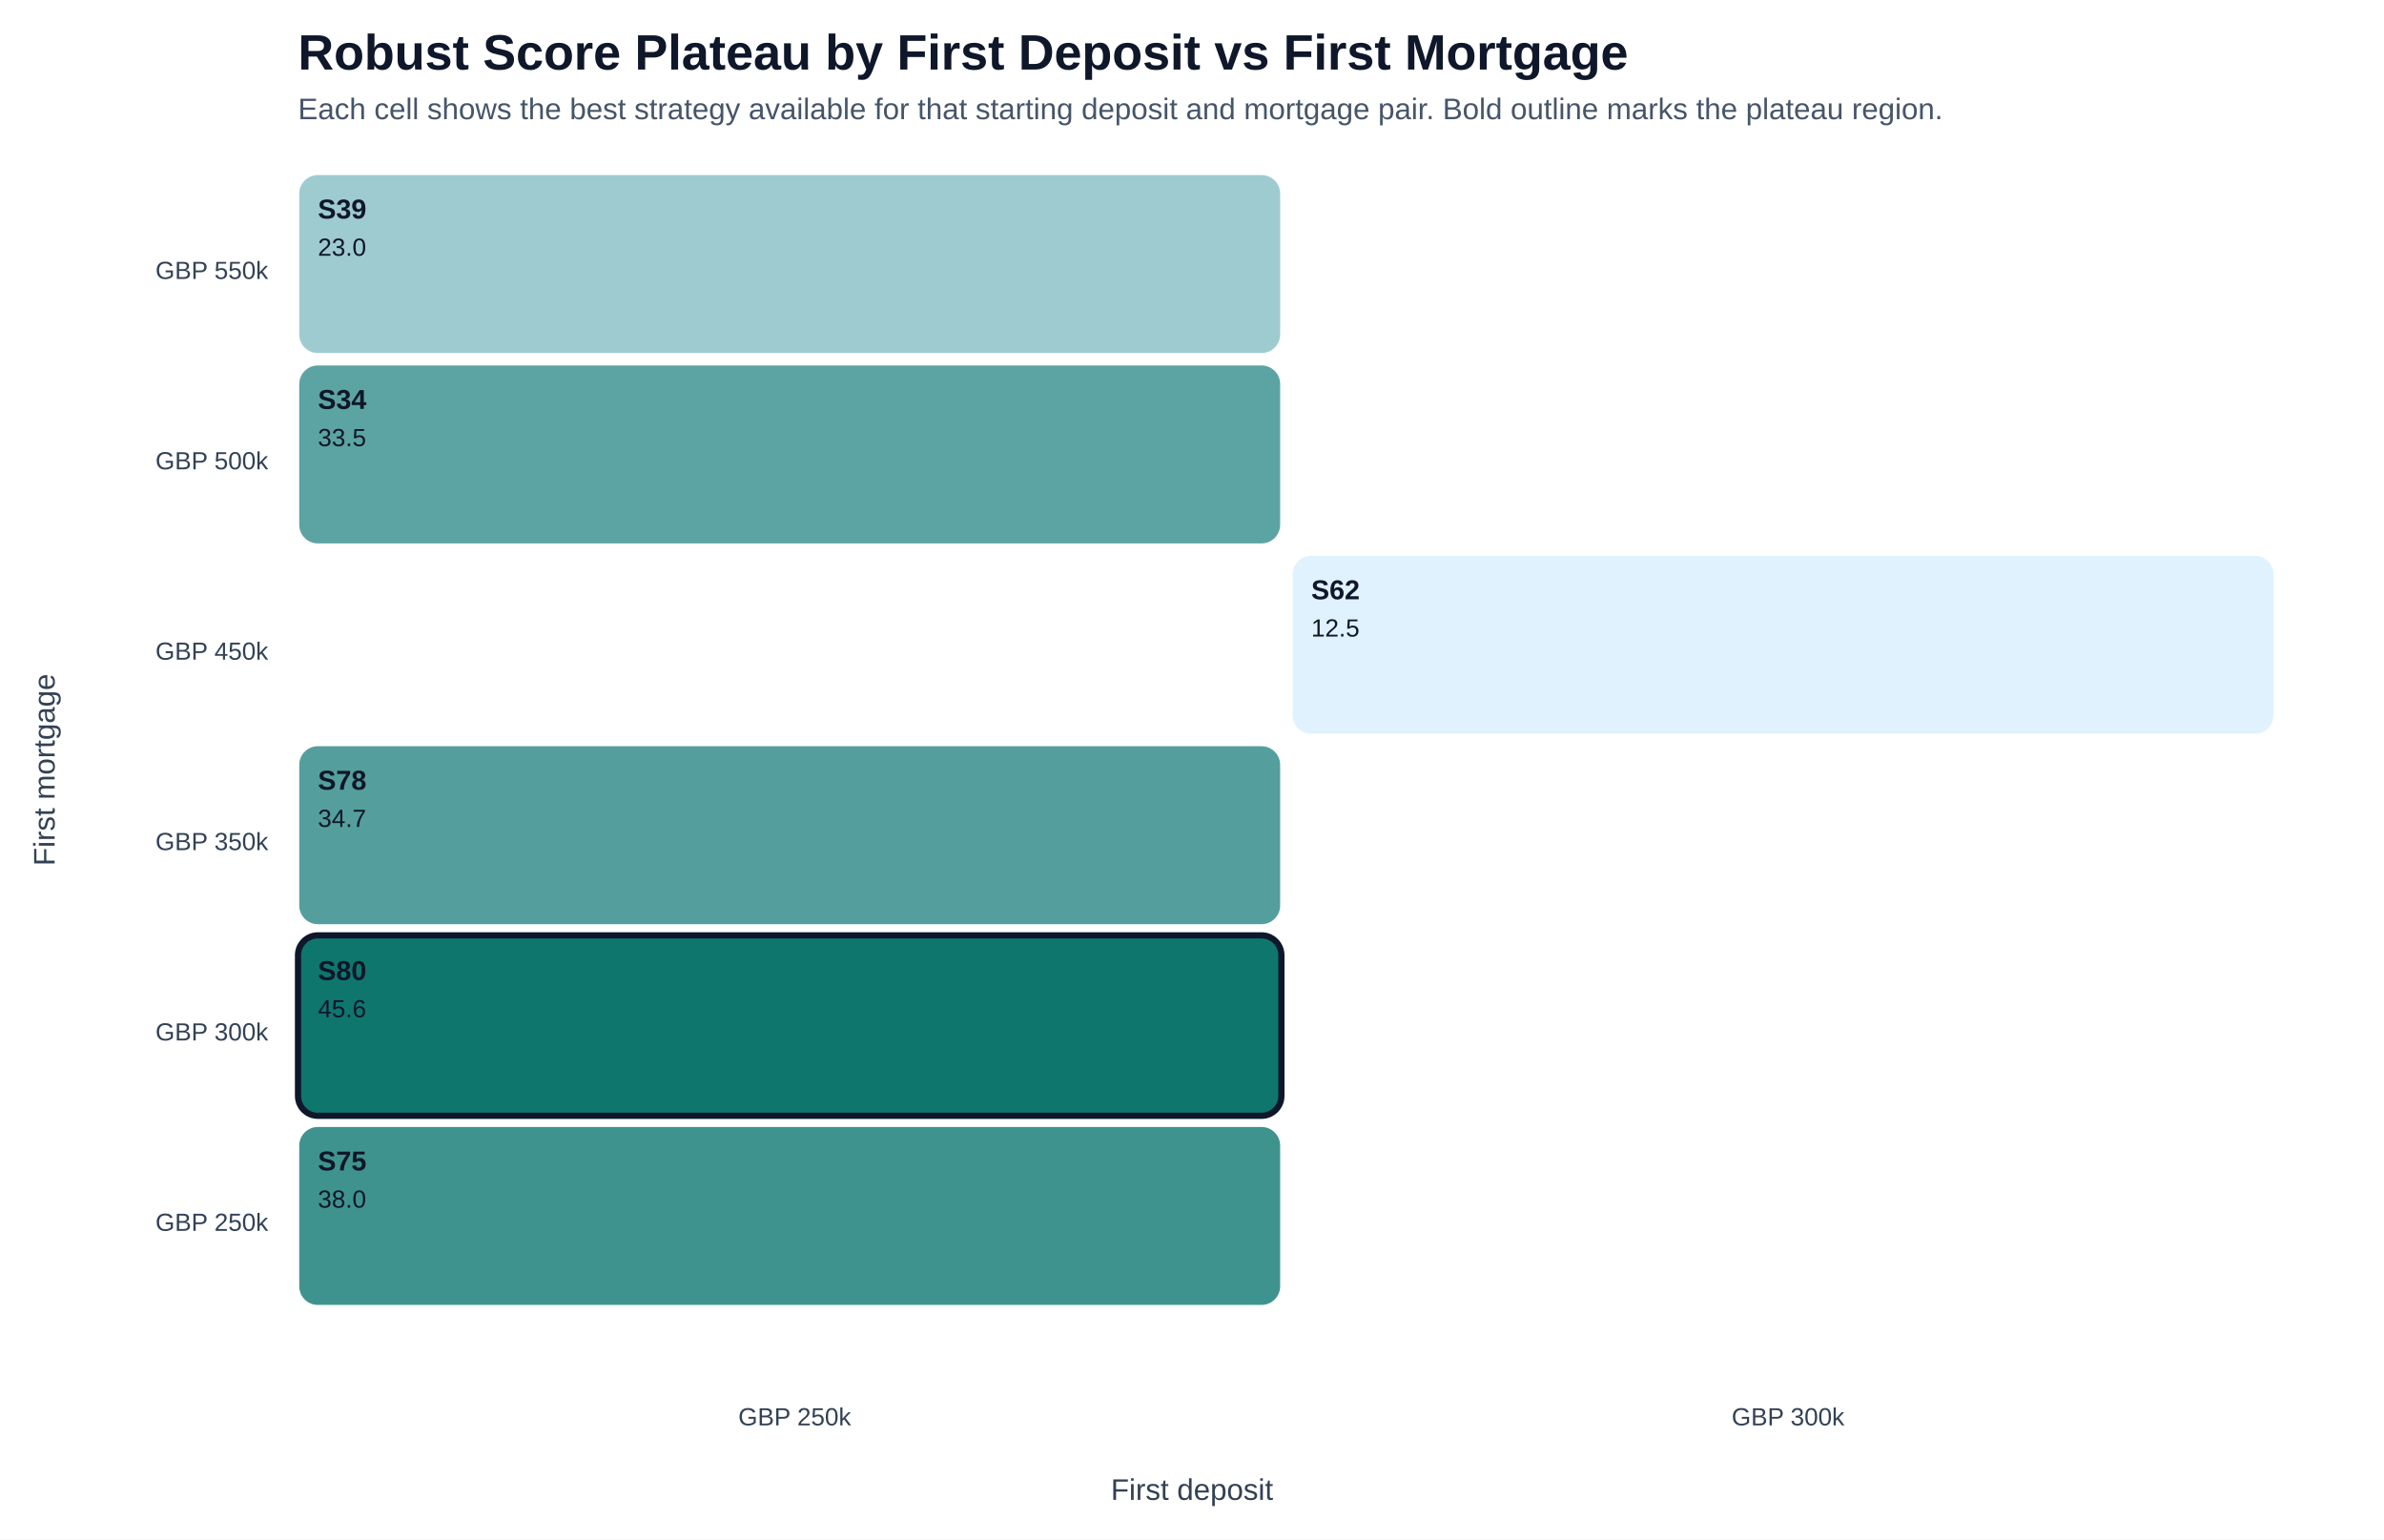
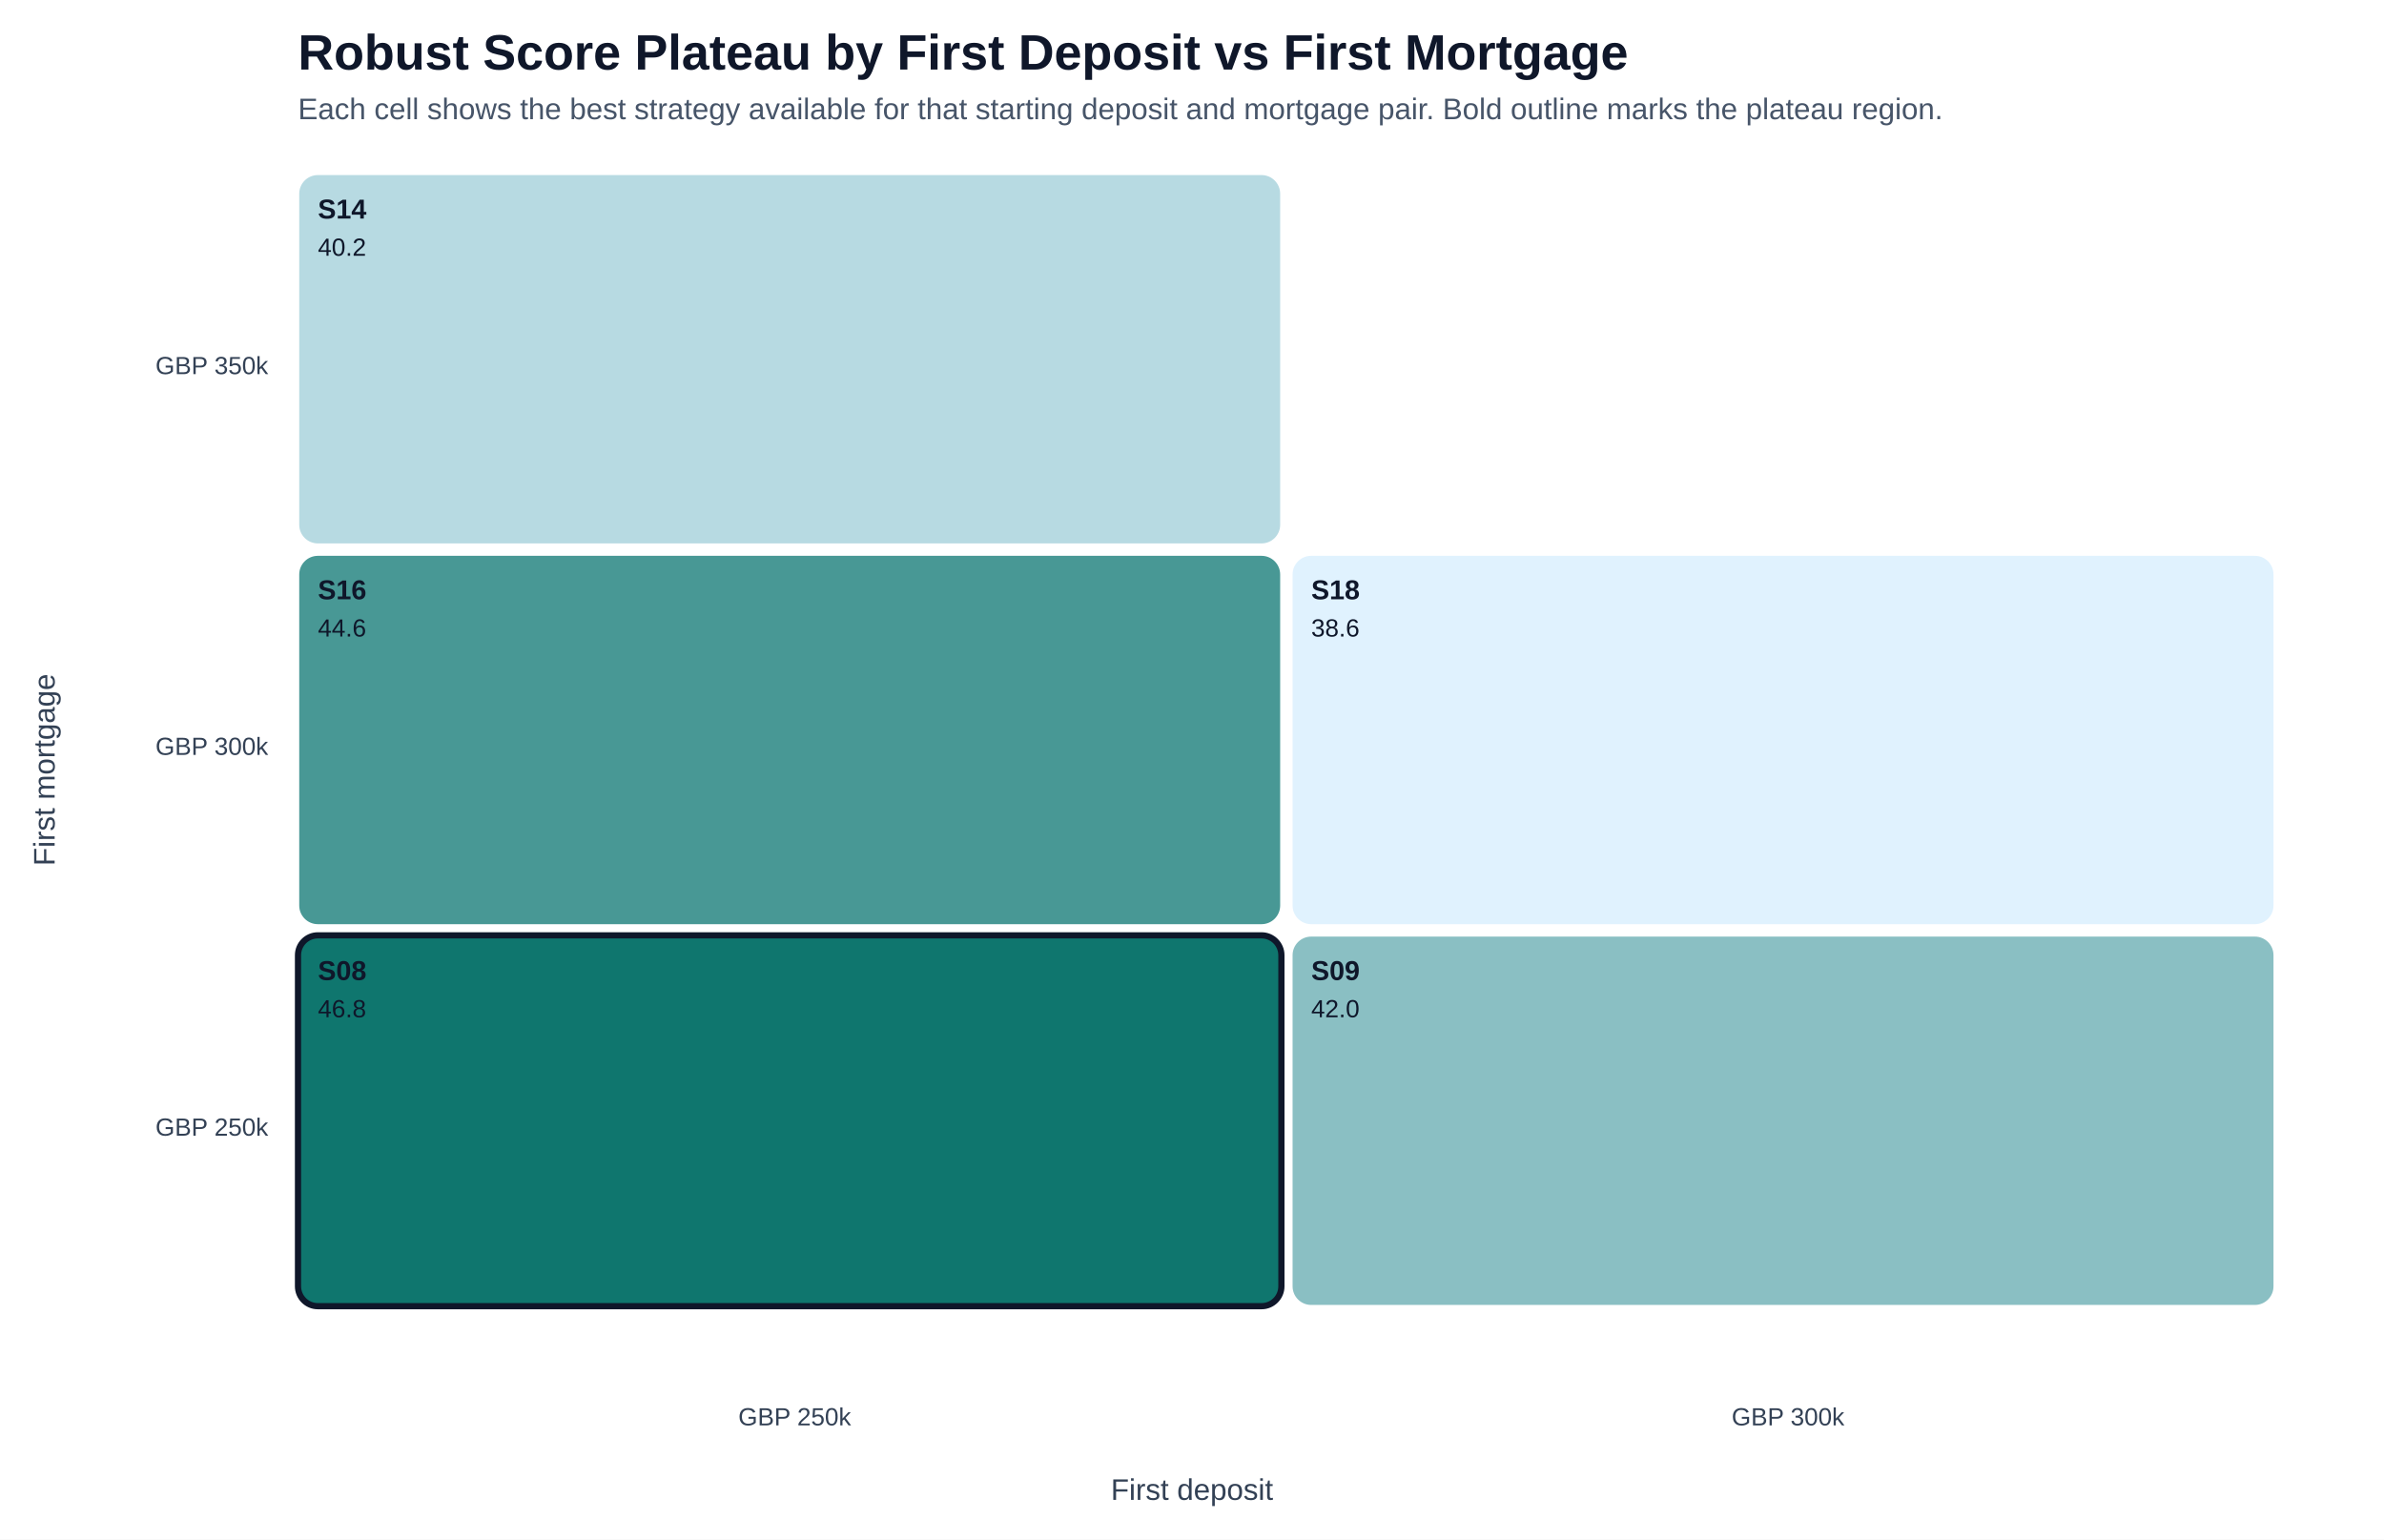
<svg xmlns="http://www.w3.org/2000/svg" width="960" height="620" viewBox="0 0 960 620">
  <rect width="960" height="620" fill="#ffffff" />
  <text x="120" y="28" font-size="20" font-family="Arial, sans-serif" font-weight="700" fill="#0f172a">Robust Score Plateau by First Deposit vs First Mortgage</text>
  <text x="120" y="48" font-size="12" font-family="Arial, sans-serif" fill="#475569">Each cell shows the best strategy available for that starting deposit and mortgage pair. Bold outline marks the plateau region.</text>
-   <rect x="120" y="453.333" width="396" height="72.667" rx="8" fill="rgb(63, 147, 143)" stroke="#ffffff" stroke-width="1" />
-   <text x="128" y="471.333" font-size="11" font-family="Arial, sans-serif" font-weight="700" fill="#0f172a">S75</text>
-   <text x="128" y="486.333" font-size="10" font-family="Arial, sans-serif" fill="#0f172a">38.0</text>
-   <rect x="120" y="376.667" width="396" height="72.667" rx="8" fill="rgb(15, 118, 110)" stroke="#0f172a" stroke-width="2.5" />
-   <text x="128" y="394.667" font-size="11" font-family="Arial, sans-serif" font-weight="700" fill="#0f172a">S80</text>
-   <text x="128" y="409.667" font-size="10" font-family="Arial, sans-serif" fill="#0f172a">45.6</text>
-   <rect x="120" y="300" width="396" height="72.667" rx="8" fill="rgb(84, 159, 157)" stroke="#ffffff" stroke-width="1" />
-   <text x="128" y="318" font-size="11" font-family="Arial, sans-serif" font-weight="700" fill="#0f172a">S78</text>
-   <text x="128" y="333" font-size="10" font-family="Arial, sans-serif" fill="#0f172a">34.7</text>
-   <rect x="120" y="146.667" width="396" height="72.667" rx="8" fill="rgb(92, 164, 163)" stroke="#ffffff" stroke-width="1" />
-   <text x="128" y="164.667" font-size="11" font-family="Arial, sans-serif" font-weight="700" fill="#0f172a">S34</text>
-   <text x="128" y="179.667" font-size="10" font-family="Arial, sans-serif" fill="#0f172a">33.5</text>
-   <rect x="120" y="70" width="396" height="72.667" rx="8" fill="rgb(158, 203, 208)" stroke="#ffffff" stroke-width="1" />
-   <text x="128" y="88" font-size="11" font-family="Arial, sans-serif" font-weight="700" fill="#0f172a">S39</text>
-   <text x="128" y="103" font-size="10" font-family="Arial, sans-serif" fill="#0f172a">23.0</text>
-   <rect x="520" y="223.333" width="396" height="72.667" rx="8" fill="rgb(224, 242, 254)" stroke="#ffffff" stroke-width="1" />
-   <text x="528" y="241.333" font-size="11" font-family="Arial, sans-serif" font-weight="700" fill="#0f172a">S62</text>
-   <text x="528" y="256.333" font-size="10" font-family="Arial, sans-serif" fill="#0f172a">12.5</text>
+   <rect x="120" y="376.667" width="396" height="149.333" rx="8" fill="rgb(15, 118, 110)" stroke="#0f172a" stroke-width="2.5" />
+   <text x="128" y="394.667" font-size="11" font-family="Arial, sans-serif" font-weight="700" fill="#0f172a">S08</text>
+   <text x="128" y="409.667" font-size="10" font-family="Arial, sans-serif" fill="#0f172a">46.8</text>
+   <rect x="120" y="223.333" width="396" height="149.333" rx="8" fill="rgb(72, 152, 149)" stroke="#ffffff" stroke-width="1" />
+   <text x="128" y="241.333" font-size="11" font-family="Arial, sans-serif" font-weight="700" fill="#0f172a">S16</text>
+   <text x="128" y="256.333" font-size="10" font-family="Arial, sans-serif" fill="#0f172a">44.6</text>
+   <rect x="120" y="70" width="396" height="149.333" rx="8" fill="rgb(183, 218, 226)" stroke="#ffffff" stroke-width="1" />
+   <text x="128" y="88" font-size="11" font-family="Arial, sans-serif" font-weight="700" fill="#0f172a">S14</text>
+   <text x="128" y="103" font-size="10" font-family="Arial, sans-serif" fill="#0f172a">40.2</text>
+   <rect x="520" y="376.667" width="396" height="149.333" rx="8" fill="rgb(138, 191, 195)" stroke="#ffffff" stroke-width="1" />
+   <text x="528" y="394.667" font-size="11" font-family="Arial, sans-serif" font-weight="700" fill="#0f172a">S09</text>
+   <text x="528" y="409.667" font-size="10" font-family="Arial, sans-serif" fill="#0f172a">42.0</text>
+   <rect x="520" y="223.333" width="396" height="149.333" rx="8" fill="rgb(224, 242, 254)" stroke="#ffffff" stroke-width="1" />
+   <text x="528" y="241.333" font-size="11" font-family="Arial, sans-serif" font-weight="700" fill="#0f172a">S18</text>
+   <text x="528" y="256.333" font-size="10" font-family="Arial, sans-serif" fill="#0f172a">38.6</text>
  <text x="320" y="574" text-anchor="middle" font-size="10" font-family="Arial, sans-serif" fill="#334155">GBP 250k</text>
  <text x="720" y="574" text-anchor="middle" font-size="10" font-family="Arial, sans-serif" fill="#334155">GBP 300k</text>
-   <text x="108" y="112.333" text-anchor="end" font-size="10" font-family="Arial, sans-serif" fill="#334155">GBP 550k</text>
-   <text x="108" y="189" text-anchor="end" font-size="10" font-family="Arial, sans-serif" fill="#334155">GBP 500k</text>
-   <text x="108" y="265.667" text-anchor="end" font-size="10" font-family="Arial, sans-serif" fill="#334155">GBP 450k</text>
-   <text x="108" y="342.333" text-anchor="end" font-size="10" font-family="Arial, sans-serif" fill="#334155">GBP 350k</text>
-   <text x="108" y="419" text-anchor="end" font-size="10" font-family="Arial, sans-serif" fill="#334155">GBP 300k</text>
-   <text x="108" y="495.667" text-anchor="end" font-size="10" font-family="Arial, sans-serif" fill="#334155">GBP 250k</text>
+   <text x="108" y="150.667" text-anchor="end" font-size="10" font-family="Arial, sans-serif" fill="#334155">GBP 350k</text>
+   <text x="108" y="304" text-anchor="end" font-size="10" font-family="Arial, sans-serif" fill="#334155">GBP 300k</text>
+   <text x="108" y="457.333" text-anchor="end" font-size="10" font-family="Arial, sans-serif" fill="#334155">GBP 250k</text>
  <text x="480" y="604" text-anchor="middle" font-size="12" font-family="Arial, sans-serif" fill="#334155">First deposit</text>
  <text x="22" y="310" transform="rotate(-90 22 310)" text-anchor="middle" font-size="12" font-family="Arial, sans-serif" fill="#334155">First mortgage</text>
</svg>
